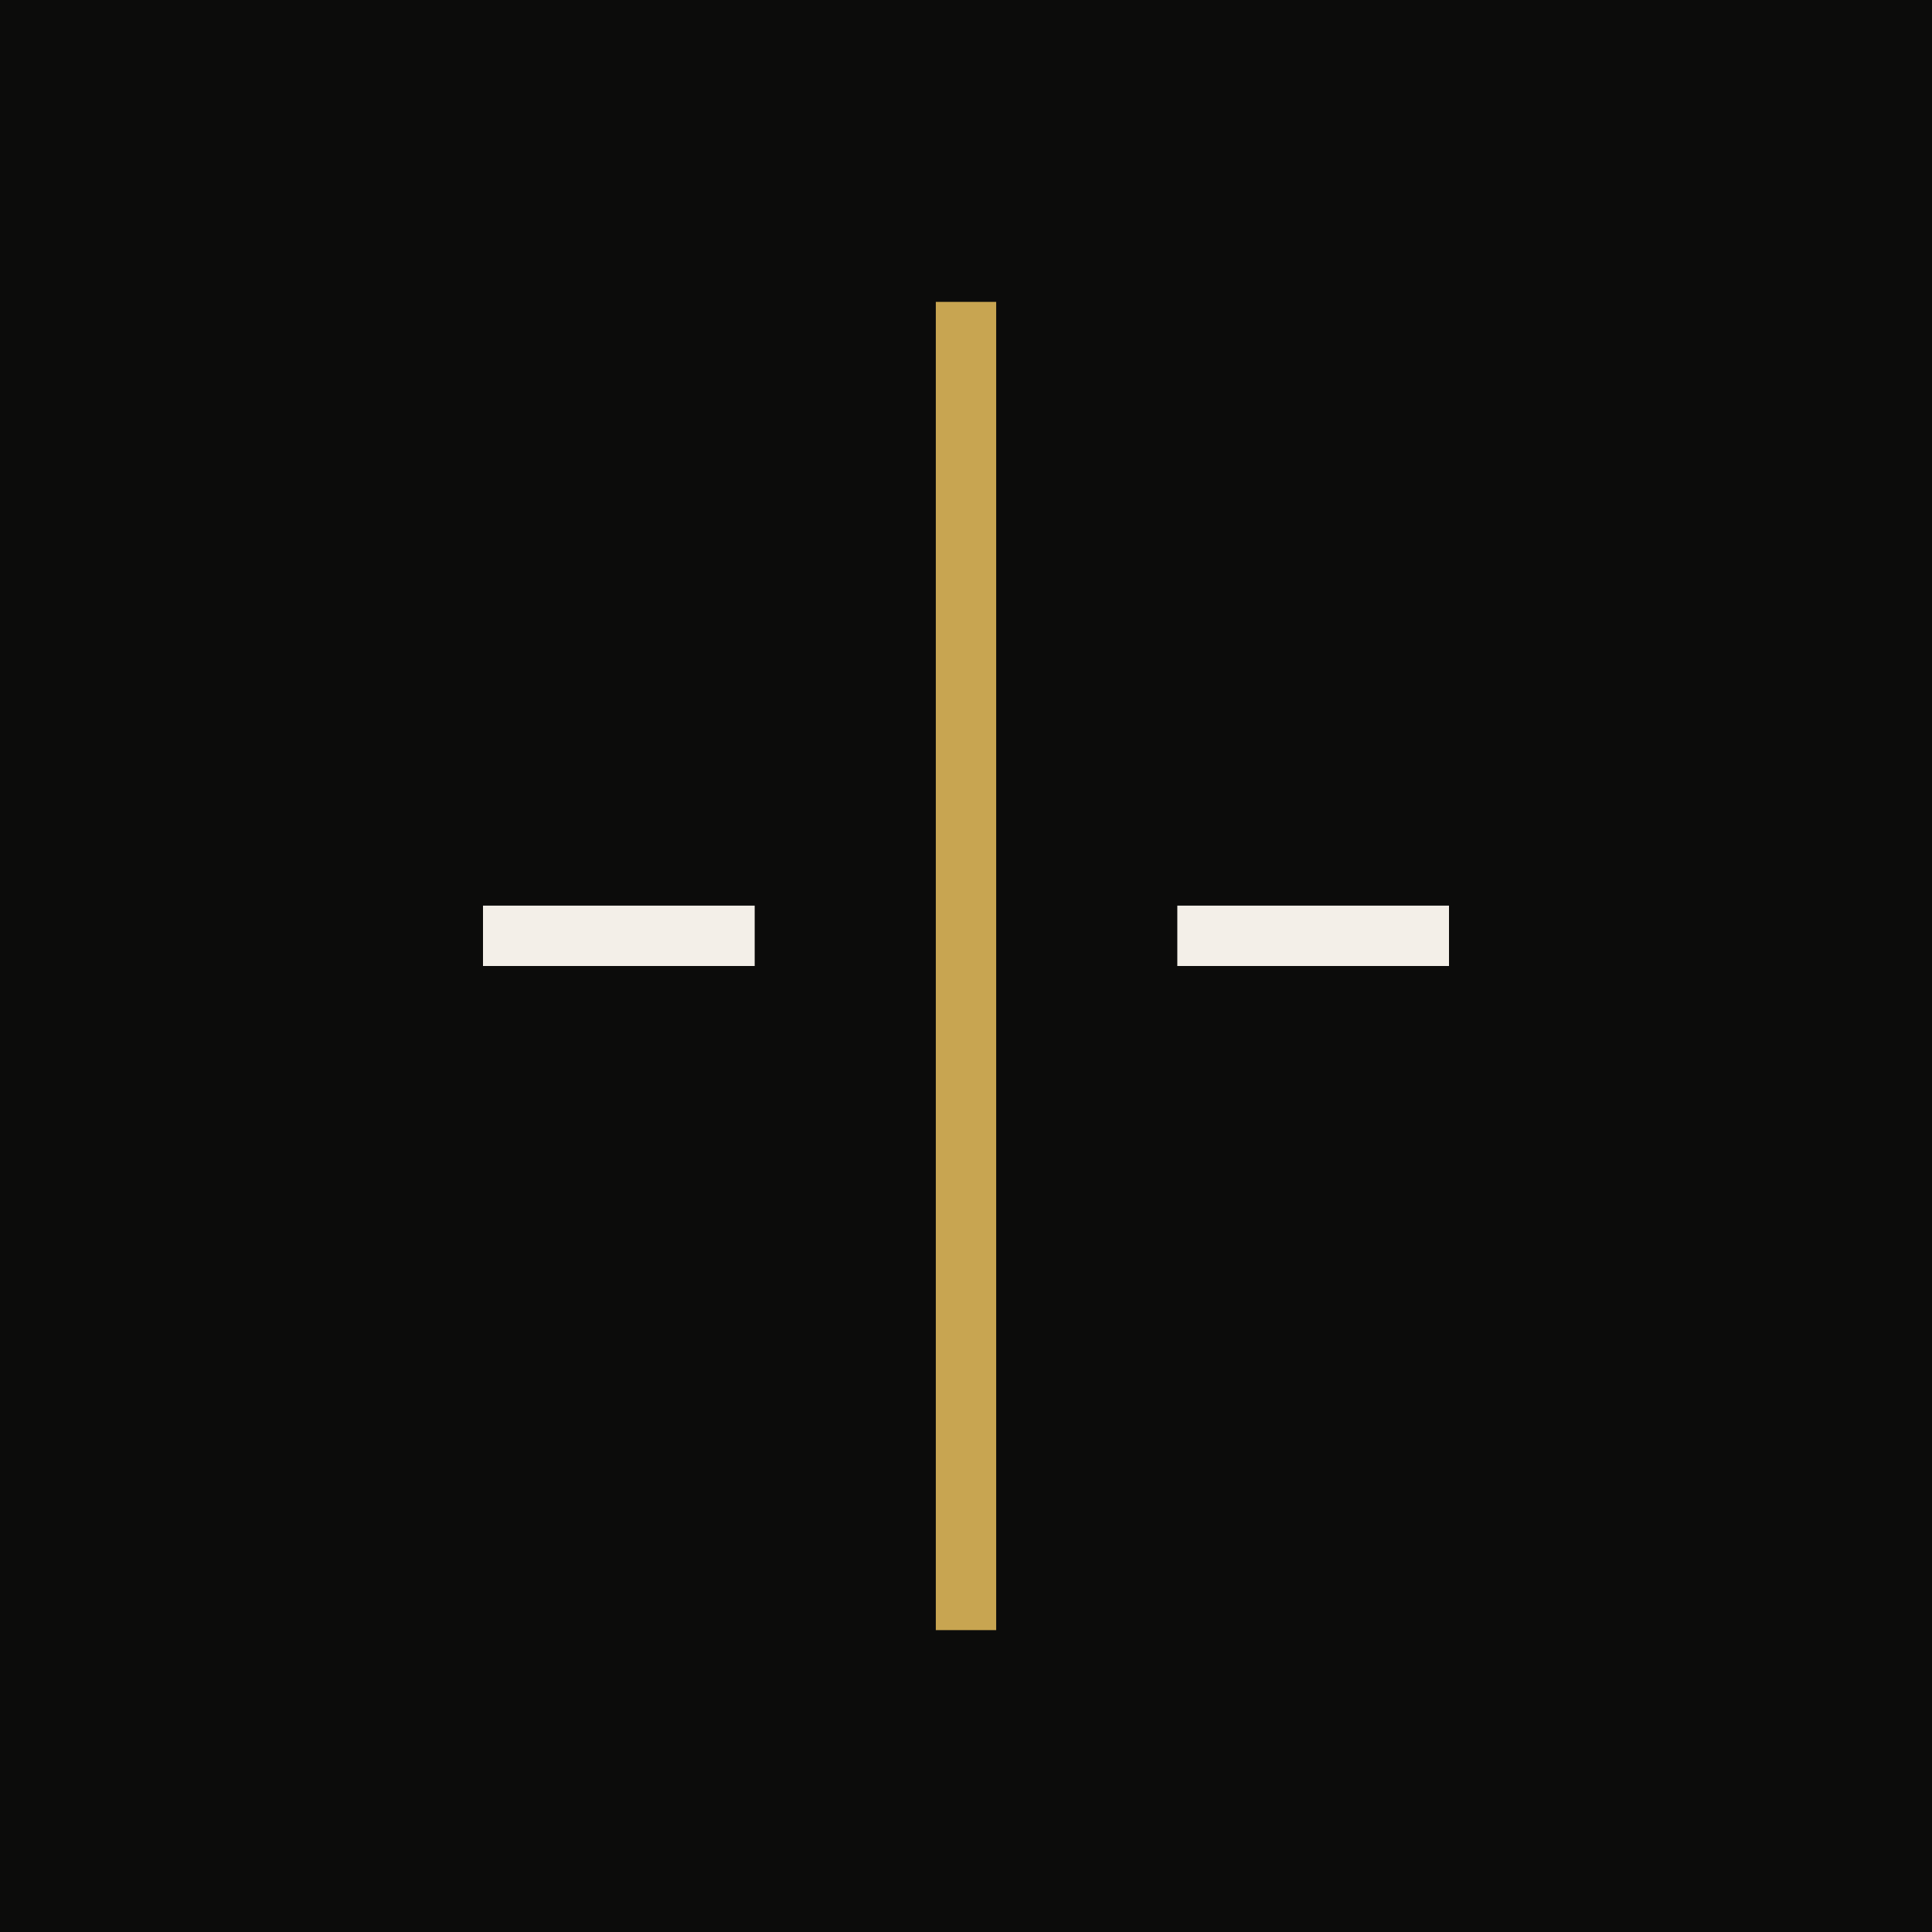
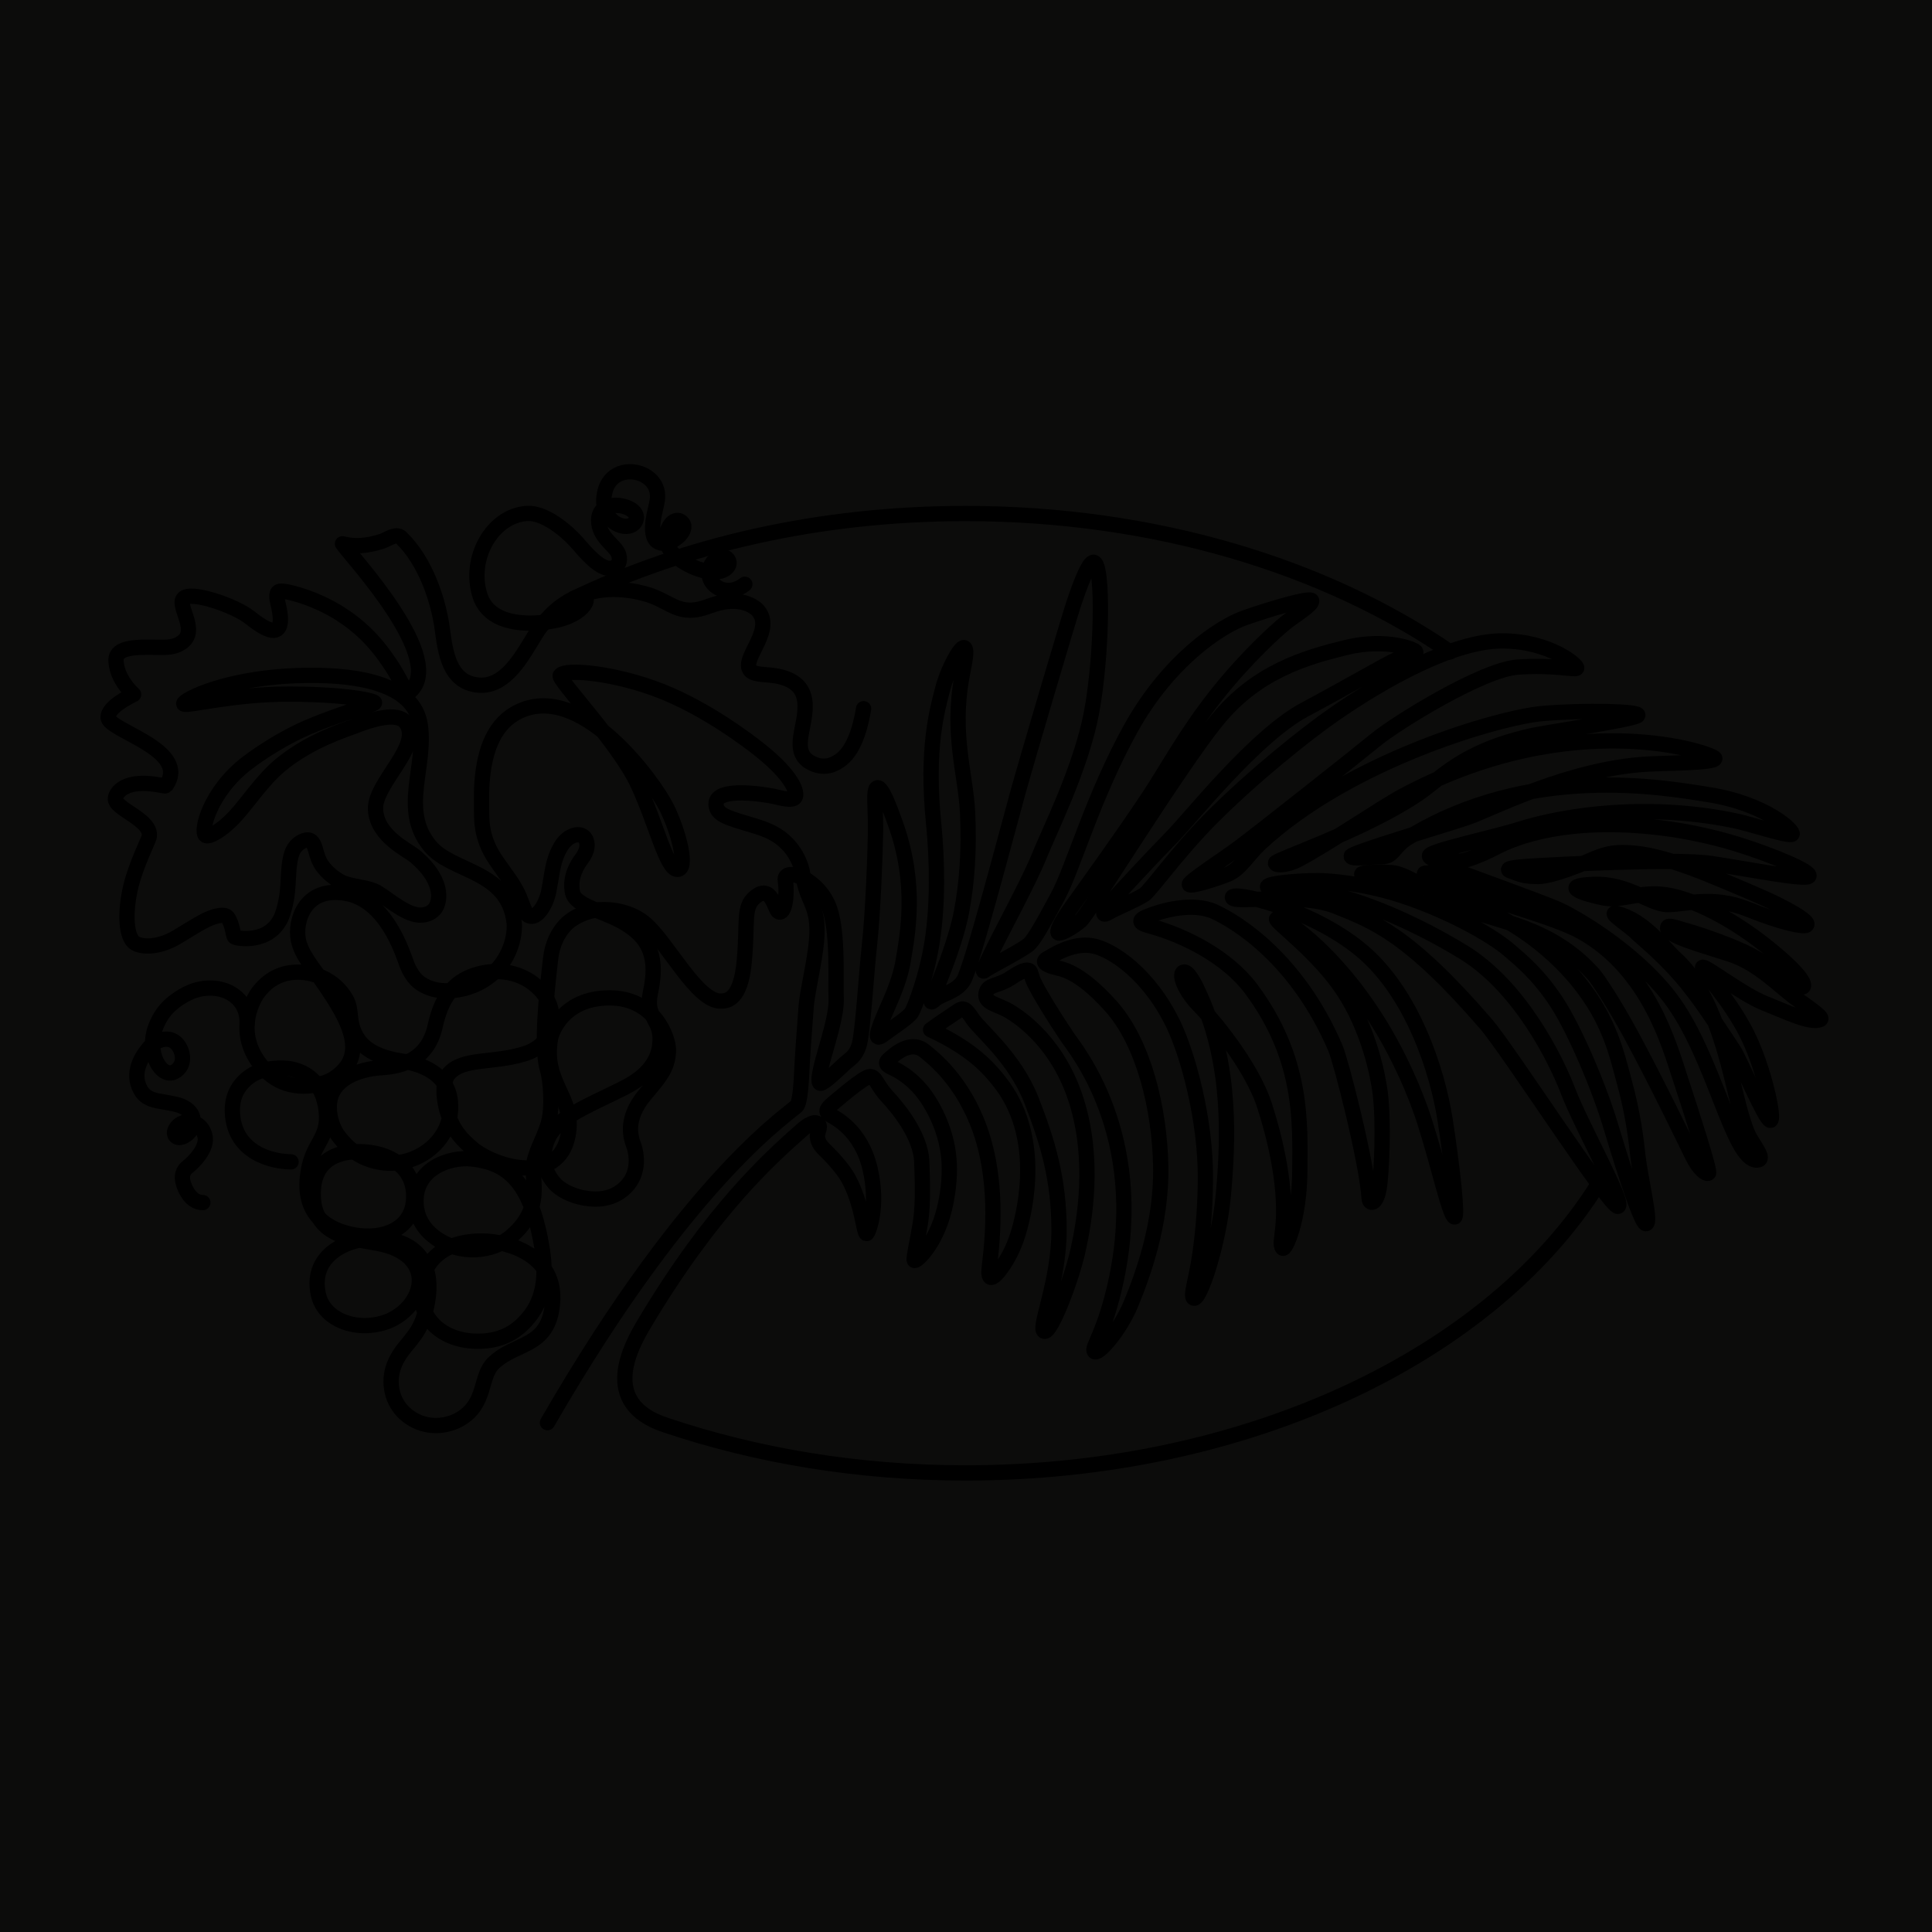
- <svg xmlns="http://www.w3.org/2000/svg" viewBox="0 0 64 64" role="img" aria-label="Island Meets Italy">
-   <rect width="64" height="64" fill="#0C0C0B" />
-   <rect x="31" y="10" width="2" height="44" fill="#C8A551" />
-   <rect x="16" y="30" width="9" height="2" fill="#F3EFE8" />
-   <rect x="39" y="30" width="9" height="2" fill="#F3EFE8" />
+ <svg xmlns="http://www.w3.org/2000/svg" viewBox="0 0 429.8 429.8">
+   <path fill="#0c0c0b" d="M0 0h429.8v429.8H0z" />
+   <g fill="none" stroke="currentColor" stroke-linecap="round" stroke-linejoin="round" stroke-width="3.4">
+     <path d="M178.72 195.36c-.07-.36-.12-.74-.18-1.15-.12-.99-1.42-6.26-6.83-9.01-2.32-1.18-5.39-1.88-7.81-2.68-2.62-.86-4.61-1.62-4.61-3.69 0-4 11.58-1.95 12.83-1.67 1.3.29 4.17 1.13 4.75.21.59-.92-.29-4.55-7.95-10.63-2.45-1.93-11.56-8.92-21.73-12.96-10.27-4.07-21.52-5.12-22.57-3.5-.56.88 13.07 15.19 17.19 24 4.13 8.82 6.44 19.13 8.88 19.13 2.43 0 .37-8.19-2.38-13.75s-19.2-28.67-33.37-21.13c-3.88 2.07-8.08 6.93-7.82 20.32.07 3.18-.39 7.22 3.19 12.5 2.25 3.31 3.88 5.17 5.09 7.85.82 1.81 1.35 4.02 2.17 4.47 1.92 1.06 3.99-2.73 4.49-5.32.88-4.5.84-6.72 2.63-9.88 1.35-2.4 3.69-3.27 4.93-2.5 1 .63 1.66 2.56-.2 5.06-.8 1.07-2.81 3.95-2.05 7.57.52 2.42 4.95 3.64 8.97 5.42 2.82 1.24 5.3 2.95 6.72 4.76 3.02 3.85 2.37 8.55 1.63 12.07-1.25 5.93 2.87 5.75 2.06 11.81s-6.75 8.75-8.88 9.83c-2.94 1.51-8.55 3.89-12.28 6.49-1.6 1.12-2.94 2.83-3.38 3.68-1.84 3.5-1.64 7.35 1.06 10.5 1.45 1.69 4.09 2.84 6.28 3.27 1.32.26 5.45 1.09 8.89-1.65 3.93-3.12 3.36-7.85 2.46-10.2-1.67-4.36.31-7.92 1.64-9.84 1.08-1.55 3.49-3.95 4.92-6.41a9.8 9.8 0 0 0 1.25-4.67c0-2.92-3.17-11.67-13.09-11.67-9.91 0-12.83 7.09-13.18 9.23-1.66 10.07 5.63 12.81 3.91 21.47-2.18 11-16.1 7.09-21.29 2.77-2.01-1.69-3.73-3.52-4.78-6.01-1.62-3.83-2.14-8.57-.46-10.55 3.13-3.69 9.74-2.24 16.93-4.49s7.5-9.81 3.5-14.13c-4-4.31-9.88-4.93-14.63-3.37s-7.43 5.06-8.81 11.37c-2.03 9.31-10.56 9.07-12.94 9.32-2.37.25-10.62 1.62-10.62 8.68 0 2.75 1.04 5.13 2.03 6.43 2.07 2.72 4.78 5.12 9.41 5.89 7.56 1.25 15.81-4.44 15.56-12.75-.25-8.32-9.06-9.5-11-9.82-4.89-.78-8.06-2.44-9.7-5.01-2.29-3.57-1.05-6.11-2.55-8.74-2.75-4.81-7.82-6.08-11-6.01-4.96.1-7.61 3.18-8.73 4.74-.38.53-2.02 3.12-2.29 6.65-.22 2.94.53 6.54 3.77 10.12 4.1 4.54 9.77 4.35 13.68 3.01 2.59-.88 4.34-2.94 4.94-3.89 3.07-4.87-.77-11.39-4.82-17.37-2.96-4.38-5.53-7.13-6.18-10.46-.81-4.1 1.38-11.9 10.5-10.35 8.82 1.5 12.44 12.51 13.58 15.64.51 1.42 1.61 3.46 3.19 4.47 1.52.97 3.11 1.52 5.32 1.58 3.49.1 8.41-1.08 11.94-5.13 1.4-1.61 2.38-3.56 2.92-5.36.59-1.97.67-3.75.56-4.69-1.42-11.74-13.84-11.07-18.75-17.06-6.59-8.02-.8-17.51-2.13-26.84-1.33-9.34-14.17-11.09-24.17-11.09-18.58 0-28.79 5.63-28.46 6.34.34.71 10.88-2.21 23.55-2.17 13.08.04 19.12 1.54 18.89 1.94-.28.48-7.15 2.18-14.67 5.37-5.12 2.18-10.36 5.5-13.7 8.06-8.25 6.32-10.44 15.19-9.19 16.07.69.48 3.57-1.05 6.44-4.13 3.01-3.23 6.12-8.17 10.31-11.62 6.56-5.4 14.38-7.76 16.29-8.52 3.94-1.57 9.52-3.25 11.4-.92 4.11 5.12-6.98 13.5-6.65 19.46s7.13 8.91 8.92 10.46c6.78 5.83 5.29 10.54 4.15 11.74-.89.93-1.8 1.16-2.74 1.25-3.21.28-7.29-3.44-9.93-5.03-1.85-1.11-4.37-1.11-6.96-1.91-2.58-.81-4.53-3.03-5.12-3.78-1.84-2.37-1.39-5-2.85-5.87-.79-.47-3.19.41-4.03 2.71-.89 2.39-.74 5.79-1.04 8.66-.28 2.73-1.02 4.96-1.32 5.64-2.68 6.12-9.91 4.79-10.41 4.46-.25-.16-.36-1.27-.66-2.33-.3-1.05-.78-2.05-1.18-2.29-.77-.45-2.27-.02-2.8.14-2.13.65-4.87 2.49-8.16 4.47-4.46 2.68-8.6 2.3-9.78 1.04-1.72-1.84-1.77-7.08-.51-12.35 1.09-4.55 3.93-10.32 4.05-10.85.89-3.92-7.84-6.29-7.5-8.7.15-1.12 1.54-3.21 5.91-3.3 2.65-.06 5.19.69 5.3.55 5.71-8.01-12.88-12.3-12.84-15.25.03-2.3 4.46-4.46 5.68-5.09-4.17-4-3.97-7.66-3.88-8.11.61-2.95 6.59-2.33 10.66-2.37 2.1-.01 3.22-.6 3.87-1.04 3.89-2.59-.91-7.96.38-9.75 1.44-2 11.62 1.56 14.81 4.13 3.19 2.56 4.88 3.12 5.75 2.81 1.85-.66.79-4.75.54-5.88-.25-1.12-.67-2.77.68-2.77 1.31 0 4 .78 5.85 1.45 11.56 4.25 16.43 11.83 18.37 14.64 2.25 3.25 3.62 6.87 4.12 6.5 9.22-6.91-12.87-30.44-14.68-33.13 4 1.06 7.43-.19 8.62-.5s3.25-2 4.4-.89c5.52 5.31 8.33 14.08 9.17 20.25.7 5.23 1.53 11.98 8.03 12.58 5.45.51 8.99-5.14 11.62-9.49.84-1.38 1.58-2.63 2.26-3.51 1.42-1.83 2.94-3.42 4.51-4.56 1.07-.78 2.16-1.41 3.26-1.92 5.66-2.64 11.52-1.89 15.4-.85 5.92 1.58 7.33 5.41 14.33 2.75 7-2.67 10.34.41 10.84 1 3.58 4.18-3 10-2 12.83.5 1.42 2.74 1.31 5 1.56 3 .33 4.61 1.26 5.47 1.99 2.39 2.01 2.18 5.2 1.73 7.89-.67 4-2.2 8 2.13 9.85 2.62 1.11 4.64.2 6.2-1 3.32-2.57 4.51-8.57 4.96-11.29" />
+     <path d="M64.75 258.47c-6.19-.12-13.06-3.31-13.06-11.56 0-3.62 1.81-6.05 4.08-7.59 2.91-1.95 7.38-1.87 9.02-1.52 2.94.63 7.02 2.61 7.77 9.3.75 6.68-3.45 7.06-4.19 14.97-.75 8 4.25 11.53 10.44 12.65 6.19 1.13 12.7-1.14 13.19-7.68.5-6.63-4.31-9.5-8.13-10.38-4.22-.99-14.06-1.31-14.19 8.72-.14 9.86 8.69 10.09 14.63 11.28 12.57 2.51 10.5 13.25 2.63 17-1 .47-3.82 1.56-7.44 1.14-3.77-.43-7.78-2.62-8.69-6.89-1.94-9.12 7.19-12.48 12.56-12.39 12.75.2 13.27 9.81 11 17.14-.93 3.03-2.2 4.43-3.25 5.81-.79 1.05-4.19 4.32-4.12 8.94.06 4.38 2.62 7.33 5.62 8.75 3.57 1.69 7.28.92 9.59-.39 6.1-3.46 4.41-9.48 7.6-12.55 4.95-4.75 12.19-3.31 13.1-13.23.98-10.7-9.79-13.91-15.7-13.91-11 0-13.22 7.1-13.59 9.91-.35 2.74.36 6.76 3.73 9.5 2.17 1.77 5.55 3.14 10.19 2.85 5.33-.34 8.33-3.06 10.2-5.4 4.45-5.54 3.41-12.62 2.47-17.36-2.66-13.47-8-17-15.34-17.76-4.76-.49-12.33 2.01-12.33 9.37 0 4.07 2.23 6.7 4.54 8.31 5.48 3.83 12.47 2.92 16.29-.17 7.84-6.34 4.75-12.98 5.32-16.23.56-3.25 2.12-5.38 3.25-9.07 1.12-3.68.5-9.93-.13-12-1.53-5.05-.22-16.75.66-24.62.38-3.48 1.67-5.79 3.12-7.43 1.84-2.08 5.18-3.41 7.68-3.59 3.17-.23 7.15.56 10.04 2.89 5.11 4.13 11.77 17.83 17.23 17.42 1.13-.08 4.25-.12 5.04-8.92.79-8.79-.3-11.87 2.29-14.12 3.71-3.21 4.41 2.58 5.29 3.14 1.41.89 2.05-3.85 1.54-6.92-.26-1.58 1.71-1.72 4.02-.53m-13.02-65.37c-3.36 2.63-6.78 1.06-7.69-1.12-.81-1.95.27-3.75 1.29-4.49.48-.35 1.43-.73 2.09-.37.88.47 1.26 1.65-.05 2.59-2.28 1.63-7.71.07-11.22-3.04-4.19-3.71-.33-9.68 1.71-7.19 1.44 1.75-2.56 5-4.81 4.44-1.25-.32-2.23-1.35-1.67-5.29.14-.96.62-2.75.85-4.09 1.19-6.82-9.71-9.32-11.59-2.18-1.88 7.13 5.75 9.75 6.87 6.44 1.13-3.31-8.31-5.31-8.31.06 0 3.7 3.52 5.44 4.37 7.39.39.89.52 2.66-1.13 3.2-1.99.66-4.54-1.5-7.53-5.03-2.91-3.44-7.87-7.35-11.69-7.08-7.75.56-13 10-10.44 18.19 1.56 4.98 6.67 6.18 11.03 6.21 2.81.02 5.3-.45 6.34-.71 7.16-1.78 7.81-6.6 3.94-4.98m-82.94 134.6c-1.37 0-2.81-.81-3.87-3.06s-.81-3.81.44-4.81 4.68-4.25 3.87-7.13c-.81-2.87-3.33-3.21-4.5-2.87-1.84.53-2.63 2.24-2.06 2.97.75.97 2.3.14 3.12-.81 1-1.16 1.87-4.28-1.9-5.82-.69-.28-2.06-.56-3.86-.86-1.81-.3-3.92-.61-5.05-2.61-2.25-3.96.39-7.76 1.94-9.53 1.31-1.5 3.94-2.59 5.72-1.15 1.78 1.43 2.62 5.18-.22 6.62s-6.22-4.15-4.19-9.81c.36-.99 1-2.43 2.25-3.96 1.29-1.56 3.61-3.18 5.56-4 5.84-2.46 12.77.27 12.61 6.96" />
+     <path d="M127.57 133.17c24.76-11.94 54.81-18.93 87.2-18.93 42.03 0 80.1 11.75 107.8 30.79M121.79 316.49c32.5-56.33 55.04-69.41 55.62-70.66.59-1.25.86-4.92.94-7.25.09-2.34.75-11.75 1-14.75s1.43-7.81 2.09-12.67c1.28-9.52-1.63-9.77-2.72-15.8" />
+     <path d="M178.72 195.35c2.19 1.13 4.69 3.46 5.88 6.89 1.89 5.43 1.25 16.17 1.42 19.84.17 3.66-2 10.16-2.92 13.58-.91 3.42-1.16 5.25-.58 5.33.67.1 3.58-2.66 5.08-4.08s2.67-1.75 3.5-4.33c.84-2.59 1.59-15.75 2.34-22.5s1.25-19.59 1.33-24.92-.58-9.67.42-9.92 2.75 4.42 4.08 8.17c4.83 13.58 2.58 24.67 1.67 30.25-.92 5.58-3.67 10.42-5.09 14.25-1.41 3.83-.33 3 1.25 1.83 1.59-1.16 5.17-3.5 5.75-4.58.63-1.17 3.26-7.64 4.52-15.65 1.29-8.2 1.16-18.04.32-26.43-1.67-16.59.83-25.25 2-29.75 1.16-4.5 3.98-9.59 4.81-9.25.83.33-.08 4.08-.49 6.33-2.4 13.01.82 21.75 1.24 30.33.41 8.59-.17 15.84-1.33 22-1.16 6.17-4.15 13.5-5.07 15.84-.91 2.33-2.66 5.41-1 3.91 1.67-1.5 4.75-1.66 6.49-4.33s9.9-33.92 12.15-42 11.17-38.25 12.34-41.75c1.16-3.5 3.33-9.58 4.5-9.33 2.21.47 1.83 21-.5 33.41-2.34 12.42-9.5 26.59-11.59 31.84-2.08 5.25-8.66 17.41-10.33 20.91s-2.67 5.34-1.83 4.65c.92-.77 8.75-4.65 10-5.98s2.83-4.17 6.25-10.5c3.41-6.33 7.81-22.17 16.22-37.33 8.42-15.17 19.92-22.75 25.42-24.67s14.67-4.67 14.83-3.75c.17.92-3.75 3.25-5.83 4.92-1.8 1.44-8.66 7.55-15.46 16.16-6.61 8.39-10.37 15.5-14.79 22.25-5.23 7.99-15.58 22.33-17.66 25.25-2.08 2.91-3.23 5.34-2.48 5.34s3.08-1.25 4.83-2.75 21.64-33.92 30.39-44.67 19.57-13.89 28.62-16.11c9.06-2.22 15.49.48 15.55.97.06.5-1.37.5-3.93 1.55s-9.66 5.34-20.74 11.26c-11.08 5.91-25.14 23.83-29.72 28.5-4.59 4.66-11.67 12.33-13.5 14.41-1.84 2.09-2.09 3.25-.42 2.25s6.08-2.75 7.92-4c1.44-.98 7.24-9.24 14.66-16.75 9.51-9.59 21.45-19.11 27.67-23.41 11.08-7.67 26.42-16.25 37.25-16.25s17.08 5.66 16.58 6.08-5.33-.83-13.16-.25c-7.84.58-26.84 12.33-31.42 16.08s-26.92 21.42-30.67 24.17-10.91 7.42-10.91 8.08c0 .67 5.91-1.16 8.58-2.25 2.67-1.08 4.58-4.41 7.08-6.75 19.88-18.55 53.34-28.16 62.84-29 9.5-.83 22-.5 21.25.42s-20.25 3.75-23.59 4.5c-15.59 3.51-20.03 9.47-25.58 13.17-12 8-31.5 14.5-31.42 15.16.09.67 2.75.5 5.09-.75 7.08-3.79 18.58-11.66 23.08-14.08 38.36-20.6 69.58-9.42 69.58-8.42s-10.66 1-15.08 1.25c-17.31.98-35 10.17-39.83 11.84-4.84 1.66-26.17 7.91-26 8.66.16.75 4.16.09 6.83.09s2.5-2.17 5.75-4.17c27.02-16.63 56.75-11.25 66.92-9.64 12.95 2.05 19.16 8.22 18.58 8.81-.58.58-9.33-2.25-12-2.84-19.22-4.2-37.92-1.66-48.67 1.75-5.32 1.7-20.08 4.84-20 5.92.09 1.08 5 1.17 6.67 1.17 1.08 0 4.5-1.17 8.33-3.17 3.84-2 16.19-7.16 38.75-3.94 2.16.31 8.56 1.39 14.84 3.36 7.8 2.44 16.5 6.08 15.83 7.08-.66 1-14-1.67-21.83-2.83-7.84-1.17-35.42.33-38.25.5-3.84.22-8.25.5-6.21 1.2s2.71 1.21 6.12 1.21c1.51 0 4.78-.84 8.92-2.5 5.12-2.05 6.67-3.5 14-2.5 3.96.54 9.75 2.46 15.29 4.74 6.34 2.61 12.41 5.17 15.21 6.6 5.25 2.66 6.83 4.08 6.17 4.5-.67.41-5.42-.5-13.09-3.59-7.66-3.08-13.83-1-17.75-1-3.91 0-8.75-4.83-16.58-4.5-7.83.34-1.75 2.17 2.25 3 4 .84 8.17-1.58 14.08-.66 5.92.91 14.84 5.33 23.25 12.25 8.42 6.91 7.42 8.33 6.92 8.25-.92-.16-6.92-4.75-11.92-7.34-3.3-1.7-9.92-4.11-14.14-5.3-2.17-.62-3.71-1.24-3.86-.61-.41 1.83 7.67 3.91 14 6 6.34 2.08 11 7.25 14.75 9.91 3.75 2.67 6 4.25 5.17 4.59-2.22.88-7.42-1.67-12.42-3.67s-13.66-8.75-13.75-7.92c-.08.84 6.09 7.17 9.92 14.84 3.83 7.66 6.25 19.16 5.17 19.16-1.09 0-6.92-13.75-8.09-15.5-3.77-5.66-7.53-11.68-11.84-16.63-4.45-5.11-9.4-9.07-9.99-9.7-1.17-1.25-6.64-4.78-4.17-4.17 6.09 1.5 10.5 7.75 13 10 7.56 6.81 10.96 19.87 13.17 29.11 1.27 5.36 2.33 8.64 3 10.06 1.1 2.34 4 5.58 2 5.67-5.5.23-9.5-23.25-19.5-36.25-7.87-10.24-21.08-18-25.25-19.75-4.16-1.75-18.92-7.09-20.25-7.59s-9.42-.41-9-.16c2.35 1.4 8.08 2.66 11.33 4.33s17.67 5.42 23.34 8.54c15.22 8.39 19.83 25.46 22.25 32.79 2.41 7.34 6.75 20.75 6.25 21-.54.27-2.09-.75-3.67-4-.99-2.03-7.76-16.11-13.75-27.13-3.59-6.6-7.22-12.1-8.25-13.23-9.67-10.67-21.16-11.44-28.97-14.72-5.36-2.25-11.11-6.75-15.03-7.67-1.48-.34-8.17-.25-7.42.34.75.58 7.67 1.33 11.42 2.21 4.84 1.14 9.12 2.61 12.95 4.21 13.38 5.57 22.27 14.24 27.3 22.34 4.29 6.9 5.58 13.41 6.6 17.02 2.09 7.41 2.78 13.77 3.08 16.47.67 6 3.09 15.25 1.84 15.41-1.25.17-6.84-18.33-7.75-21.41-2.73-9.18-8.11-21.63-11.98-27.64-4.11-6.38-8.31-9.73-10.37-11.53-4.85-4.24-15.3-9.59-24.75-12.59-8.21-2.61-15.68-3.16-18.09-3.16-5.16 0-11.58.67-11.25 1.42.34.75 3.67.33 10.75 1.08 7.09.75 20.34 5.75 32.84 13.42 12.5 7.66 20.5 23.66 23.33 31.08 2.84 7.42 12.77 25.13 11.02 25.46s-24.35-34.79-29.32-40.54c-17.21-19.94-25.03-22.84-33.37-26.17-8.33-3.33-22.83-.5-23.08-2s17.25 2.25 28.67 11.75 17 27 18.66 37.75c1.67 10.75 2.84 21.75 2.09 21.58-1.1-.24-3.51-11.41-6.69-21.33-2.48-7.7-5.85-14.16-6.73-15.83-10.73-20.56-25.42-30.34-26.17-29.15-.37.58 9.23 7.49 14.75 15.81 5.88 8.85 7.8 19.11 8.29 22.77.83 6.24.38 18.4-.29 21.73-.66 3.34-2.08 3.17-2.16 1.84-.5-8.07-6.25-30.5-7.5-33.42-8.47-19.77-21.8-27.96-26.8-30.29-5-2.34-12.04-.21-14.95.96-2.92 1.16-1.09 1.75.75 2.25 7.29 1.99 16.91 6.75 22.25 13.91 11.55 15.51 10.91 29.67 10.83 40.59-.08 10.91-3.25 17.75-3.83 17.08s-.17-2.08.08-4.75c.96-10.24-2.58-22.25-4.08-26.92-2.97-9.23-12.09-19.83-14.59-22.33-3.26-3.26-4.79-7.42-3.25-7.42.41 0 1.02.51 2.01 2.22.58.99.94 1.83 1.56 3.2 7.08 15.64 6.1 32.92 5.1 44.08-1 11.17-5.42 24.17-6.67 23-.58-.55.39-3.48 1.14-7.83.83-4.86 1.49-11.5 1.53-18.58.09-13.42-3.92-27.67-7.06-34.29-5.35-11.23-13.63-16.82-18.06-17.63-4.44-.81-8.94 2.19-10.13 2.88-1.19.68-.25 1.31 1.44 1.81s5.44.56 12.75 8.69c7.31 8.12 10.87 22.75 11.12 35.62.25 12.88-4.06 24.38-6.56 30.5-2.5 6.13-7.44 11.63-8.19 10.75-.75-.87 2.33-4 4.88-16.06 6.81-32.25-9.13-51.25-10.94-53.95-3.38-5.05-5.99-9.34-7.3-11.97-.77-1.55-.72-2.52-1.14-2.75-.94-.5-2.91.85-4.18 1.67-3 1.94-5.07 1.31-5.44 3.44-.38 2.12 2.56 2.37 5.12 3.87 2.57 1.5 11.07 7.25 15.07 20.25s1.81 26.06.31 32.88c-1.5 6.81-6.13 18.75-7.56 18.12-1.44-.62 3.31-11.06 3.31-22.44 0-11.37-2.51-19.68-6.17-29.02s-11.42-15.54-13.06-18.03c-1.64-2.48-2.1-2.57-3.37-1.7-1.26.87-4.76 3.16-5.98 4.11 9.56 4.41 13.14 8.83 15.22 11.41 9.7 12.03 5.88 28.41 4.42 33.42-.87 3-2.06 5.42-3.33 7.35-1.27 1.94-2.43 3.14-2.97 2.89s-.35-1.7-.16-3.28c1.56-12.76.36-22.41-2.18-29.57-3.86-10.91-10.51-16.02-12.36-17.51-3.22-2.6-6.91 1-8 1.96-1.05.93.12 1.44.71 1.72 3.68 1.74 6.33 4.35 8.22 7.35 2.71 4.28 4.29 9.02 4.56 13.72.22 3.81-.39 7.76-1.06 10.47-1.98 8.07-6.49 11.9-6.69 11.36-.21-.54.58-3.58 1.33-8.17.75-4.58.42-10.58.33-13.62-.16-6.09-5.59-12.4-7.66-14.63-2.34-2.5-2.55-4.46-3.88-4.46s-7.5 5.38-8.21 5.96c-1.74 1.43-1.58 2-.62 2.59.96.58 6.83 3.25 8.87 11.95 2.04 8.71-.5 14.59-.79 14.46-.67-.29-.96-6.62-4-12.21-1.03-1.89-3.17-4.33-4.41-5.55-1.74-1.69-2.3-2.31-2.51-3.68-.18-1.2 1.29-2.82-.4-3.22-.71-.16-2.14.79-2.85 1.41-7.53 6.64-20.15 18.02-35.08 42.94-3.13 5.22-10.36 18.02 4.58 22.9 20.16 6.78 42.78 10.63 66.67 10.63 63.03 0 117.16-26.43 140.76-64.23" />
+   </g>
</svg>
